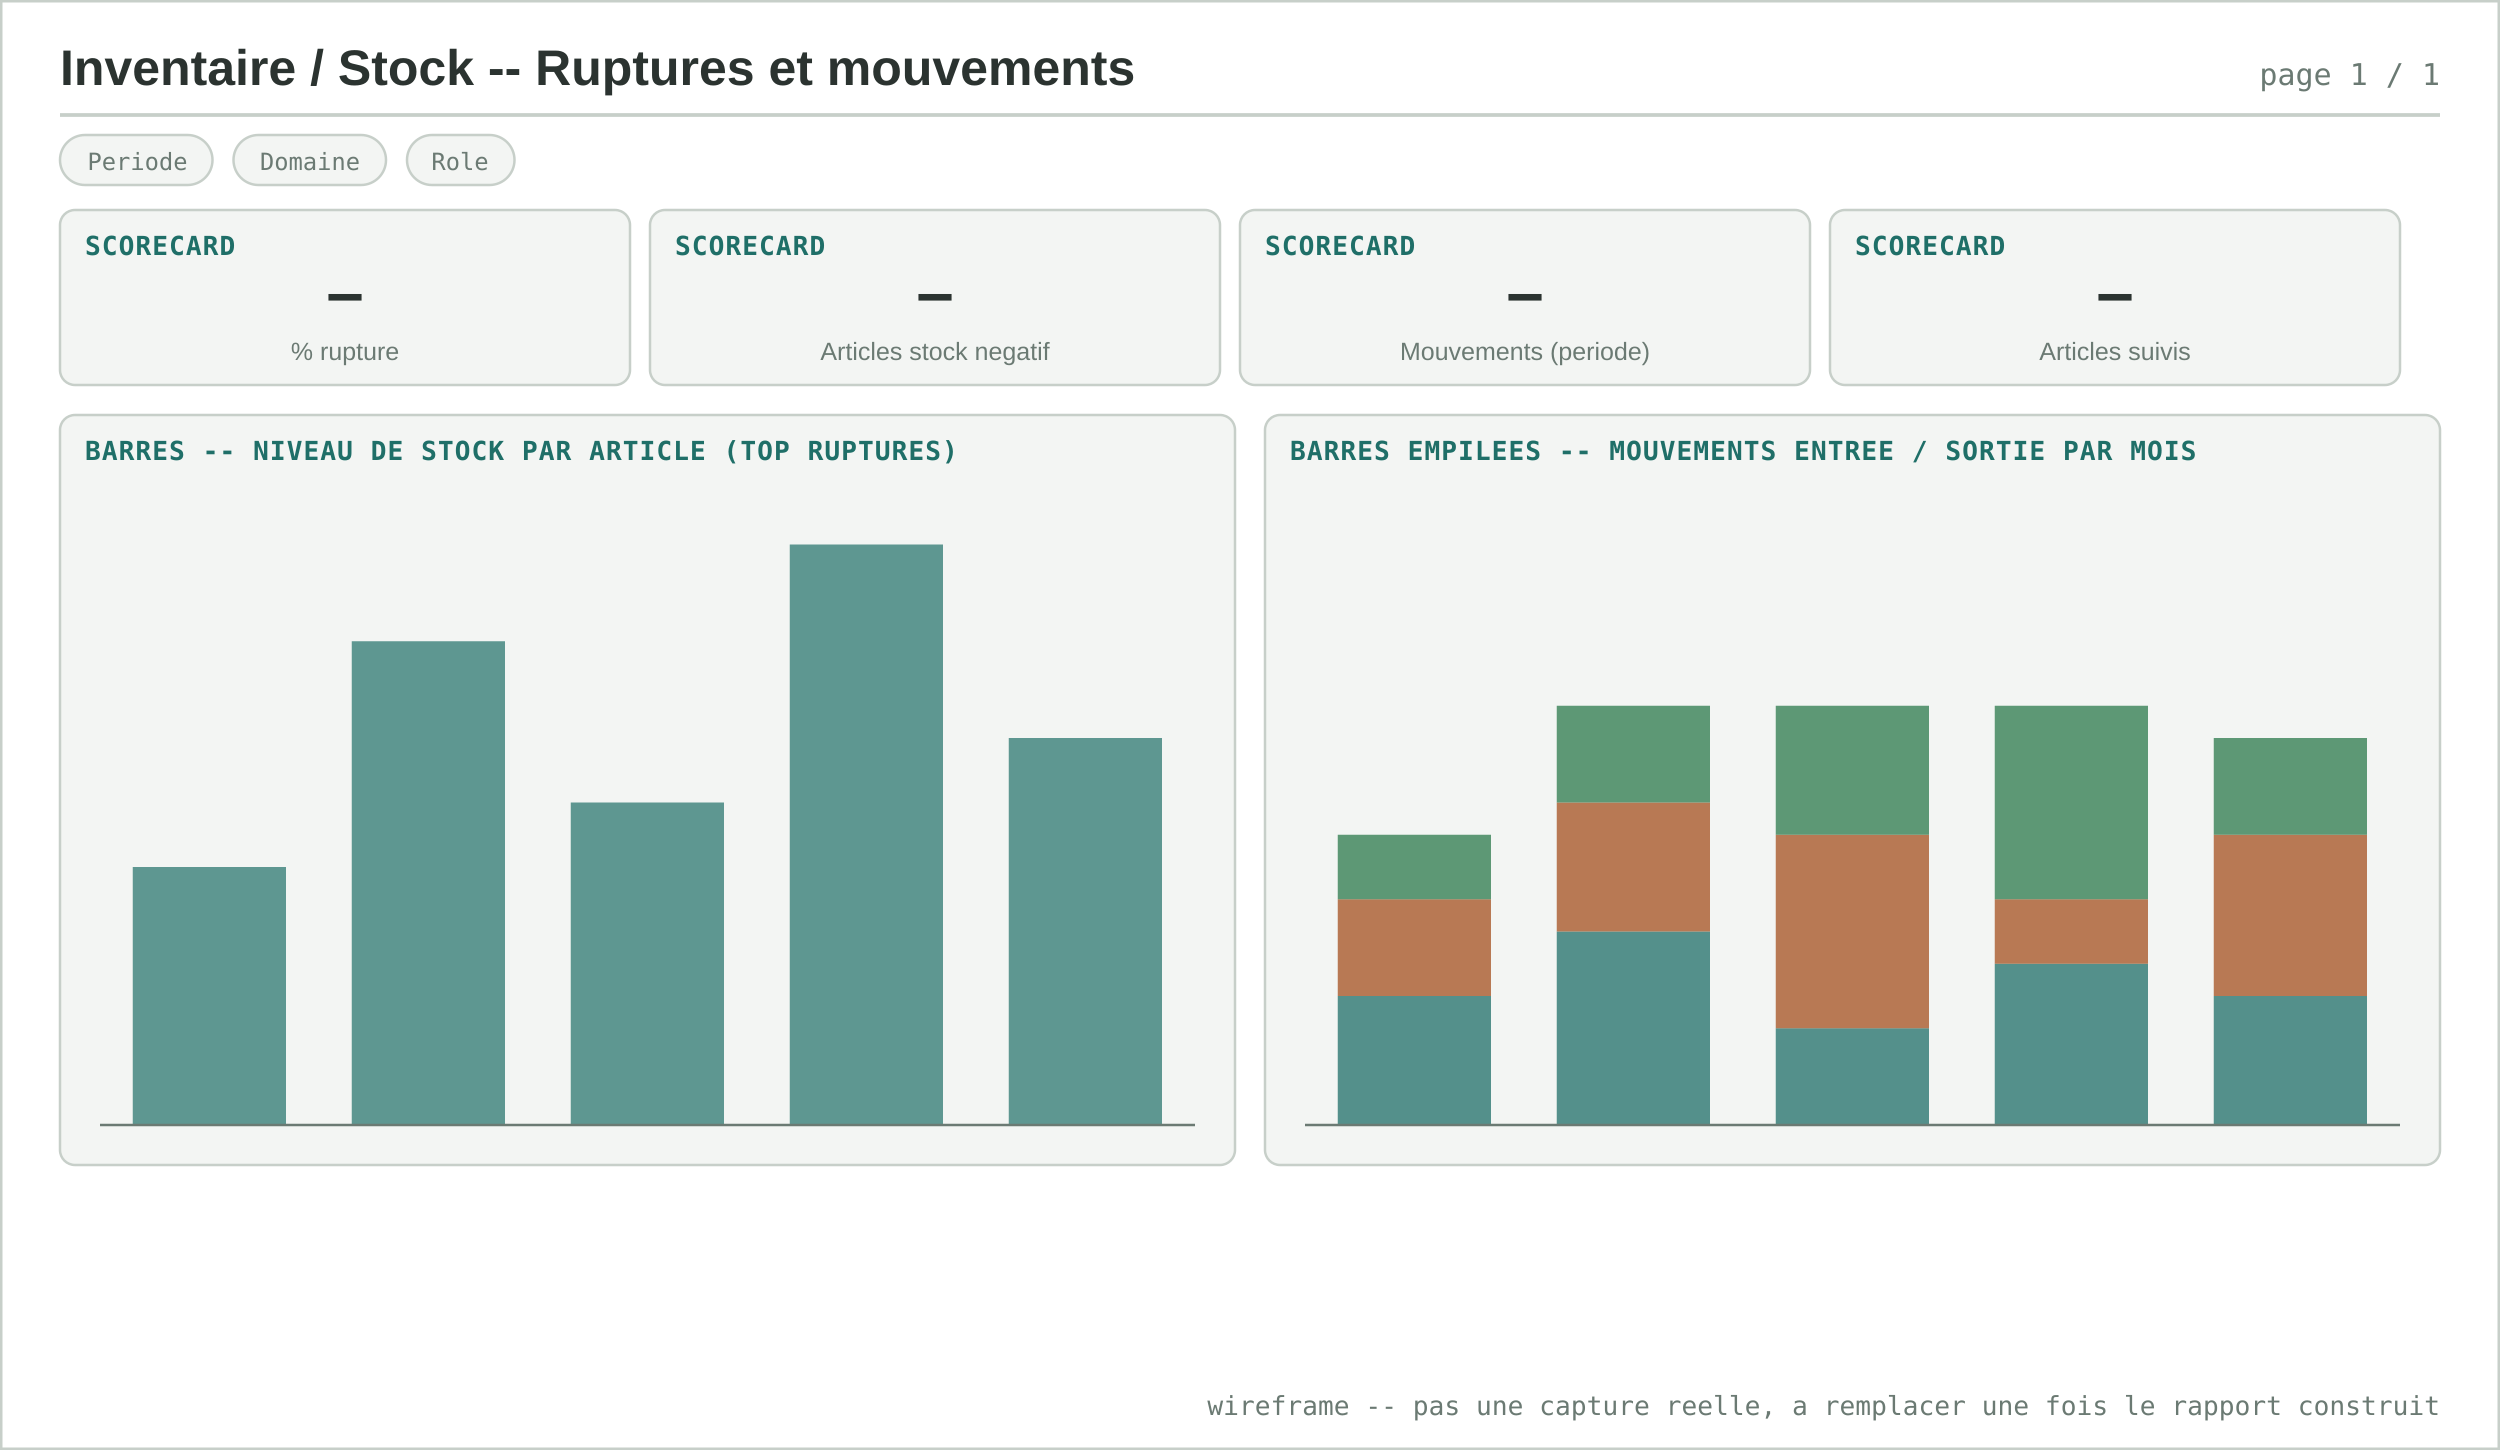
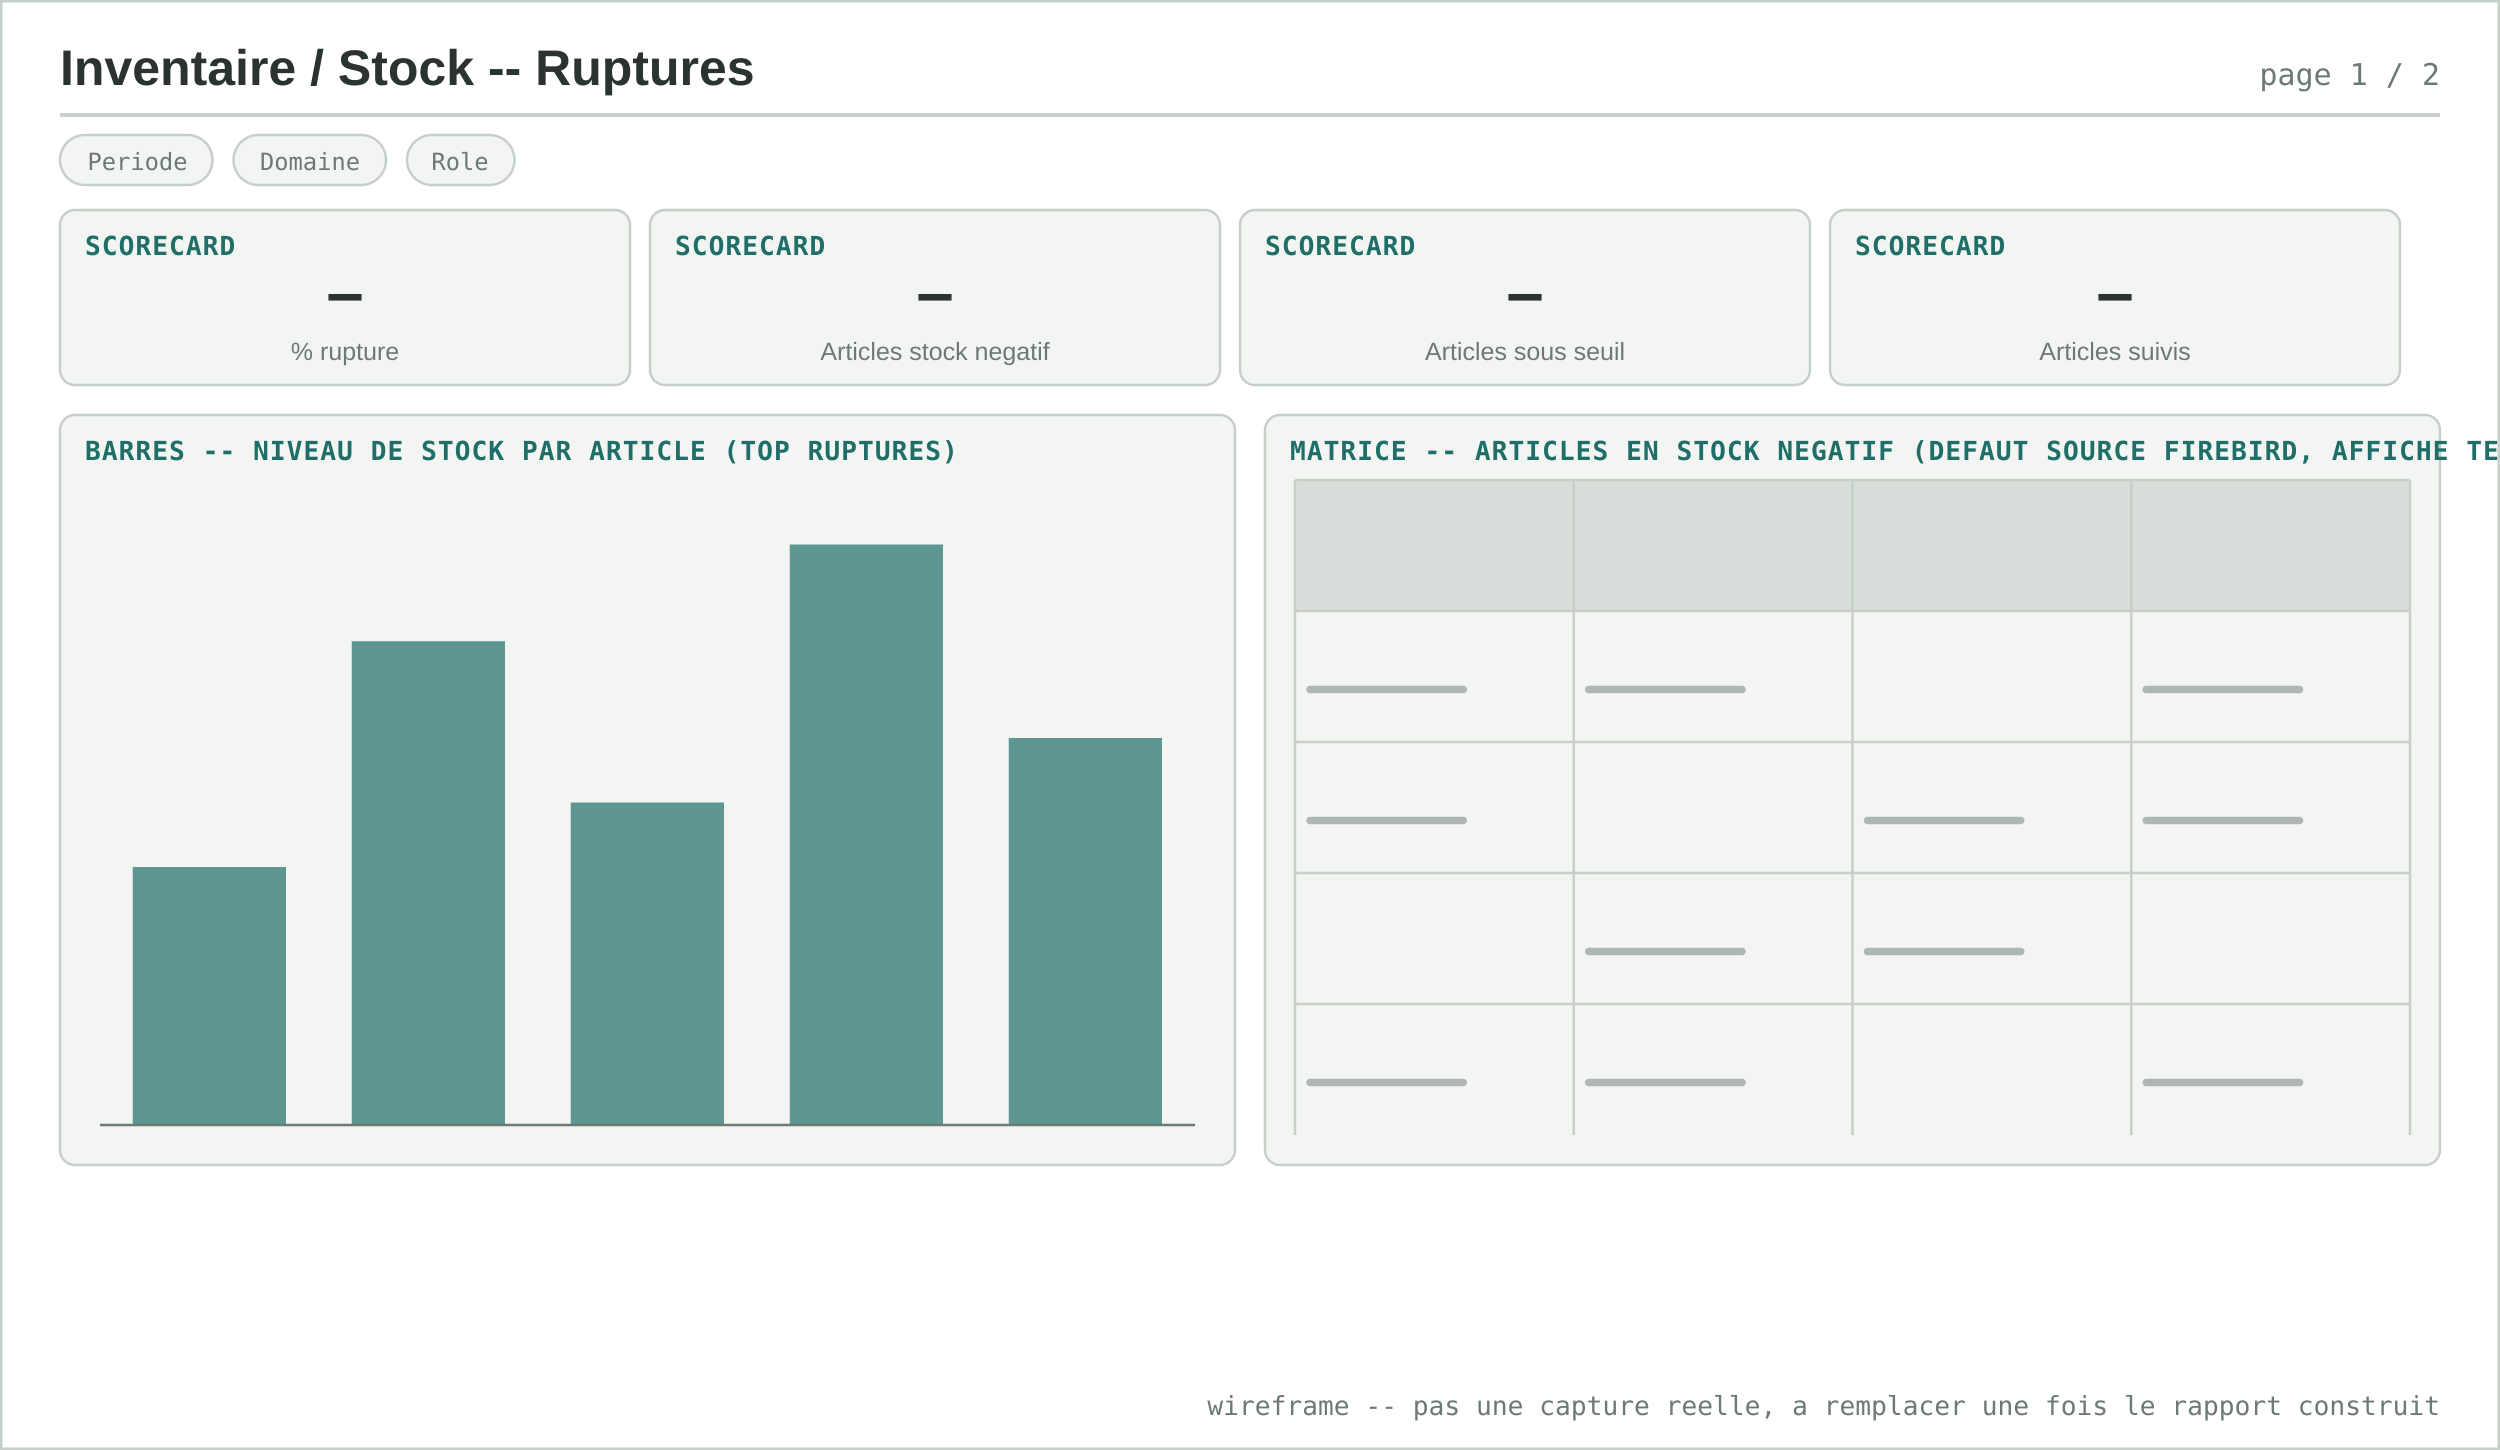
<svg xmlns="http://www.w3.org/2000/svg" viewBox="0 0 1000 580" font-family="IBM Plex Sans, Arial, sans-serif">
  <rect x="0" y="0" width="1000" height="580" fill="#ffffff" />
  <rect x="0.5" y="0.5" width="999" height="579" fill="none" stroke="#c7cfc9" />
-   <text x="24" y="34" font-family="IBM Plex Sans, Arial, sans-serif" font-size="20" font-weight="700" fill="#2b3330">Inventaire / Stock -- Ruptures et mouvements</text>
-   <text x="976" y="34" text-anchor="end" font-family="IBM Plex Mono, monospace" font-size="12" fill="#6b7a73">page 1 / 1</text>
+   <text x="24" y="34" font-family="IBM Plex Sans, Arial, sans-serif" font-size="20" font-weight="700" fill="#2b3330">Inventaire / Stock -- Ruptures</text>
+   <text x="976" y="34" text-anchor="end" font-family="IBM Plex Mono, monospace" font-size="12" fill="#6b7a73">page 1 / 2</text>
  <line x1="24" y1="46" x2="976" y2="46" stroke="#c7cfc9" stroke-width="1.5" />
  <text x="976" y="566" text-anchor="end" font-family="IBM Plex Mono, monospace" font-size="10.5" fill="#6b7a73">wireframe -- pas une capture reelle, a remplacer une fois le rapport construit</text>
  <rect x="24" y="54" width="61" height="20" rx="10" fill="#f3f5f3" stroke="#c7cfc9" />
  <text x="55" y="68" text-anchor="middle" font-family="IBM Plex Mono, monospace" font-size="9.5" fill="#6b7a73">Periode</text>
  <rect x="93.4" y="54" width="61" height="20" rx="10" fill="#f3f5f3" stroke="#c7cfc9" />
  <text x="124" y="68" text-anchor="middle" font-family="IBM Plex Mono, monospace" font-size="9.5" fill="#6b7a73">Domaine</text>
  <rect x="162.8" y="54" width="43" height="20" rx="10" fill="#f3f5f3" stroke="#c7cfc9" />
  <text x="184" y="68" text-anchor="middle" font-family="IBM Plex Mono, monospace" font-size="9.5" fill="#6b7a73">Role</text>
  <rect x="24" y="84" width="228" height="70" rx="6" fill="#f3f5f3" stroke="#c7cfc9" />
  <text x="34" y="102" font-family="IBM Plex Mono, monospace" font-size="10.5" font-weight="600" letter-spacing="0.4" fill="#1f6f68">SCORECARD</text>
  <text x="138.0" y="125.0" text-anchor="middle" font-family="IBM Plex Mono, monospace" font-size="22" font-weight="700" fill="#2b3330">—</text>
  <text x="138.0" y="144" text-anchor="middle" font-family="IBM Plex Sans, Arial, sans-serif" font-size="10" fill="#6b7a73">% rupture</text>
  <rect x="260" y="84" width="228" height="70" rx="6" fill="#f3f5f3" stroke="#c7cfc9" />
  <text x="270" y="102" font-family="IBM Plex Mono, monospace" font-size="10.5" font-weight="600" letter-spacing="0.4" fill="#1f6f68">SCORECARD</text>
  <text x="374.0" y="125.0" text-anchor="middle" font-family="IBM Plex Mono, monospace" font-size="22" font-weight="700" fill="#2b3330">—</text>
  <text x="374.0" y="144" text-anchor="middle" font-family="IBM Plex Sans, Arial, sans-serif" font-size="10" fill="#6b7a73">Articles stock negatif</text>
  <rect x="496" y="84" width="228" height="70" rx="6" fill="#f3f5f3" stroke="#c7cfc9" />
  <text x="506" y="102" font-family="IBM Plex Mono, monospace" font-size="10.5" font-weight="600" letter-spacing="0.4" fill="#1f6f68">SCORECARD</text>
  <text x="610.0" y="125.0" text-anchor="middle" font-family="IBM Plex Mono, monospace" font-size="22" font-weight="700" fill="#2b3330">—</text>
-   <text x="610.0" y="144" text-anchor="middle" font-family="IBM Plex Sans, Arial, sans-serif" font-size="10" fill="#6b7a73">Mouvements (periode)</text>
+   <text x="610.0" y="144" text-anchor="middle" font-family="IBM Plex Sans, Arial, sans-serif" font-size="10" fill="#6b7a73">Articles sous seuil</text>
  <rect x="732" y="84" width="228" height="70" rx="6" fill="#f3f5f3" stroke="#c7cfc9" />
  <text x="742" y="102" font-family="IBM Plex Mono, monospace" font-size="10.5" font-weight="600" letter-spacing="0.4" fill="#1f6f68">SCORECARD</text>
  <text x="846.0" y="125.0" text-anchor="middle" font-family="IBM Plex Mono, monospace" font-size="22" font-weight="700" fill="#2b3330">—</text>
  <text x="846.0" y="144" text-anchor="middle" font-family="IBM Plex Sans, Arial, sans-serif" font-size="10" fill="#6b7a73">Articles suivis</text>
  <rect x="24" y="166" width="470" height="300" rx="6" fill="#f3f5f3" stroke="#c7cfc9" />
  <text x="34" y="184" font-family="IBM Plex Mono, monospace" font-size="10.5" font-weight="600" letter-spacing="0.4" fill="#1f6f68">BARRES -- NIVEAU DE STOCK PAR ARTICLE (TOP RUPTURES)</text>
  <rect x="53.1" y="346.8" width="61.3" height="103.2" fill="#1f6f68" opacity="0.7" />
  <rect x="140.7" y="256.5" width="61.3" height="193.5" fill="#1f6f68" opacity="0.7" />
  <rect x="228.3" y="321.0" width="61.3" height="129.0" fill="#1f6f68" opacity="0.7" />
  <rect x="315.9" y="217.8" width="61.3" height="232.2" fill="#1f6f68" opacity="0.7" />
  <rect x="403.5" y="295.2" width="61.3" height="154.8" fill="#1f6f68" opacity="0.7" />
  <line x1="40" y1="450" x2="478" y2="450" stroke="#6b7a73" />
  <rect x="506" y="166" width="470" height="300" rx="6" fill="#f3f5f3" stroke="#c7cfc9" />
-   <text x="516" y="184" font-family="IBM Plex Mono, monospace" font-size="10.5" font-weight="600" letter-spacing="0.4" fill="#1f6f68">BARRES EMPILEES -- MOUVEMENTS ENTREE / SORTIE PAR MOIS</text>
-   <rect x="535.1" y="398.4" width="61.3" height="51.6" fill="#1f6f68" opacity="0.75" />
-   <rect x="535.1" y="359.7" width="61.3" height="38.7" fill="#a4501f" opacity="0.75" />
-   <rect x="535.1" y="333.9" width="61.3" height="25.8" fill="#2b7a4b" opacity="0.75" />
-   <rect x="622.7" y="372.6" width="61.3" height="77.4" fill="#1f6f68" opacity="0.75" />
-   <rect x="622.7" y="321.0" width="61.3" height="51.6" fill="#a4501f" opacity="0.75" />
-   <rect x="622.7" y="282.3" width="61.3" height="38.7" fill="#2b7a4b" opacity="0.75" />
-   <rect x="710.3" y="411.3" width="61.3" height="38.7" fill="#1f6f68" opacity="0.75" />
-   <rect x="710.3" y="333.9" width="61.3" height="77.4" fill="#a4501f" opacity="0.75" />
-   <rect x="710.3" y="282.3" width="61.3" height="51.6" fill="#2b7a4b" opacity="0.75" />
-   <rect x="797.9" y="385.5" width="61.3" height="64.5" fill="#1f6f68" opacity="0.75" />
-   <rect x="797.9" y="359.7" width="61.3" height="25.8" fill="#a4501f" opacity="0.75" />
-   <rect x="797.9" y="282.3" width="61.3" height="77.4" fill="#2b7a4b" opacity="0.75" />
-   <rect x="885.5" y="398.4" width="61.3" height="51.6" fill="#1f6f68" opacity="0.75" />
-   <rect x="885.5" y="333.9" width="61.3" height="64.5" fill="#a4501f" opacity="0.75" />
-   <rect x="885.5" y="295.2" width="61.3" height="38.7" fill="#2b7a4b" opacity="0.75" />
-   <line x1="522" y1="450" x2="960" y2="450" stroke="#6b7a73" />
+   <text x="516" y="184" font-family="IBM Plex Mono, monospace" font-size="10.5" font-weight="600" letter-spacing="0.4" fill="#1f6f68">MATRICE -- ARTICLES EN STOCK NEGATIF (DEFAUT SOURCE FIREBIRD, AFFICHE TEL QUEL)</text>
+   <rect x="518" y="192" width="446" height="52.4" fill="#c7cfc9" opacity="0.6" />
+   <line x1="518" y1="192.0" x2="964" y2="192.0" stroke="#c7cfc9" />
+   <line x1="518" y1="244.4" x2="964" y2="244.4" stroke="#c7cfc9" />
+   <line x1="518" y1="296.8" x2="964" y2="296.8" stroke="#c7cfc9" />
+   <line x1="518" y1="349.2" x2="964" y2="349.2" stroke="#c7cfc9" />
+   <line x1="518" y1="401.6" x2="964" y2="401.6" stroke="#c7cfc9" />
+   <line x1="518.0" y1="192" x2="518.0" y2="454.0" stroke="#c7cfc9" />
+   <line x1="629.5" y1="192" x2="629.5" y2="454.0" stroke="#c7cfc9" />
+   <line x1="741.0" y1="192" x2="741.0" y2="454.0" stroke="#c7cfc9" />
+   <line x1="852.5" y1="192" x2="852.5" y2="454.0" stroke="#c7cfc9" />
+   <line x1="964.0" y1="192" x2="964.0" y2="454.0" stroke="#c7cfc9" />
+   <line x1="524.0" y1="275.8" x2="585.3" y2="275.8" stroke="#6b7a73" stroke-width="3" stroke-linecap="round" opacity="0.5" />
+   <line x1="635.5" y1="275.8" x2="696.8" y2="275.8" stroke="#6b7a73" stroke-width="3" stroke-linecap="round" opacity="0.5" />
+   <line x1="858.5" y1="275.8" x2="919.8" y2="275.8" stroke="#6b7a73" stroke-width="3" stroke-linecap="round" opacity="0.5" />
+   <line x1="524.0" y1="328.2" x2="585.3" y2="328.2" stroke="#6b7a73" stroke-width="3" stroke-linecap="round" opacity="0.5" />
+   <line x1="747.0" y1="328.2" x2="808.3" y2="328.2" stroke="#6b7a73" stroke-width="3" stroke-linecap="round" opacity="0.5" />
+   <line x1="858.5" y1="328.2" x2="919.8" y2="328.2" stroke="#6b7a73" stroke-width="3" stroke-linecap="round" opacity="0.5" />
+   <line x1="635.5" y1="380.6" x2="696.8" y2="380.6" stroke="#6b7a73" stroke-width="3" stroke-linecap="round" opacity="0.5" />
+   <line x1="747.0" y1="380.6" x2="808.3" y2="380.6" stroke="#6b7a73" stroke-width="3" stroke-linecap="round" opacity="0.5" />
+   <line x1="524.0" y1="433.0" x2="585.3" y2="433.0" stroke="#6b7a73" stroke-width="3" stroke-linecap="round" opacity="0.5" />
+   <line x1="635.5" y1="433.0" x2="696.8" y2="433.0" stroke="#6b7a73" stroke-width="3" stroke-linecap="round" opacity="0.5" />
+   <line x1="858.5" y1="433.0" x2="919.8" y2="433.0" stroke="#6b7a73" stroke-width="3" stroke-linecap="round" opacity="0.5" />
</svg>
